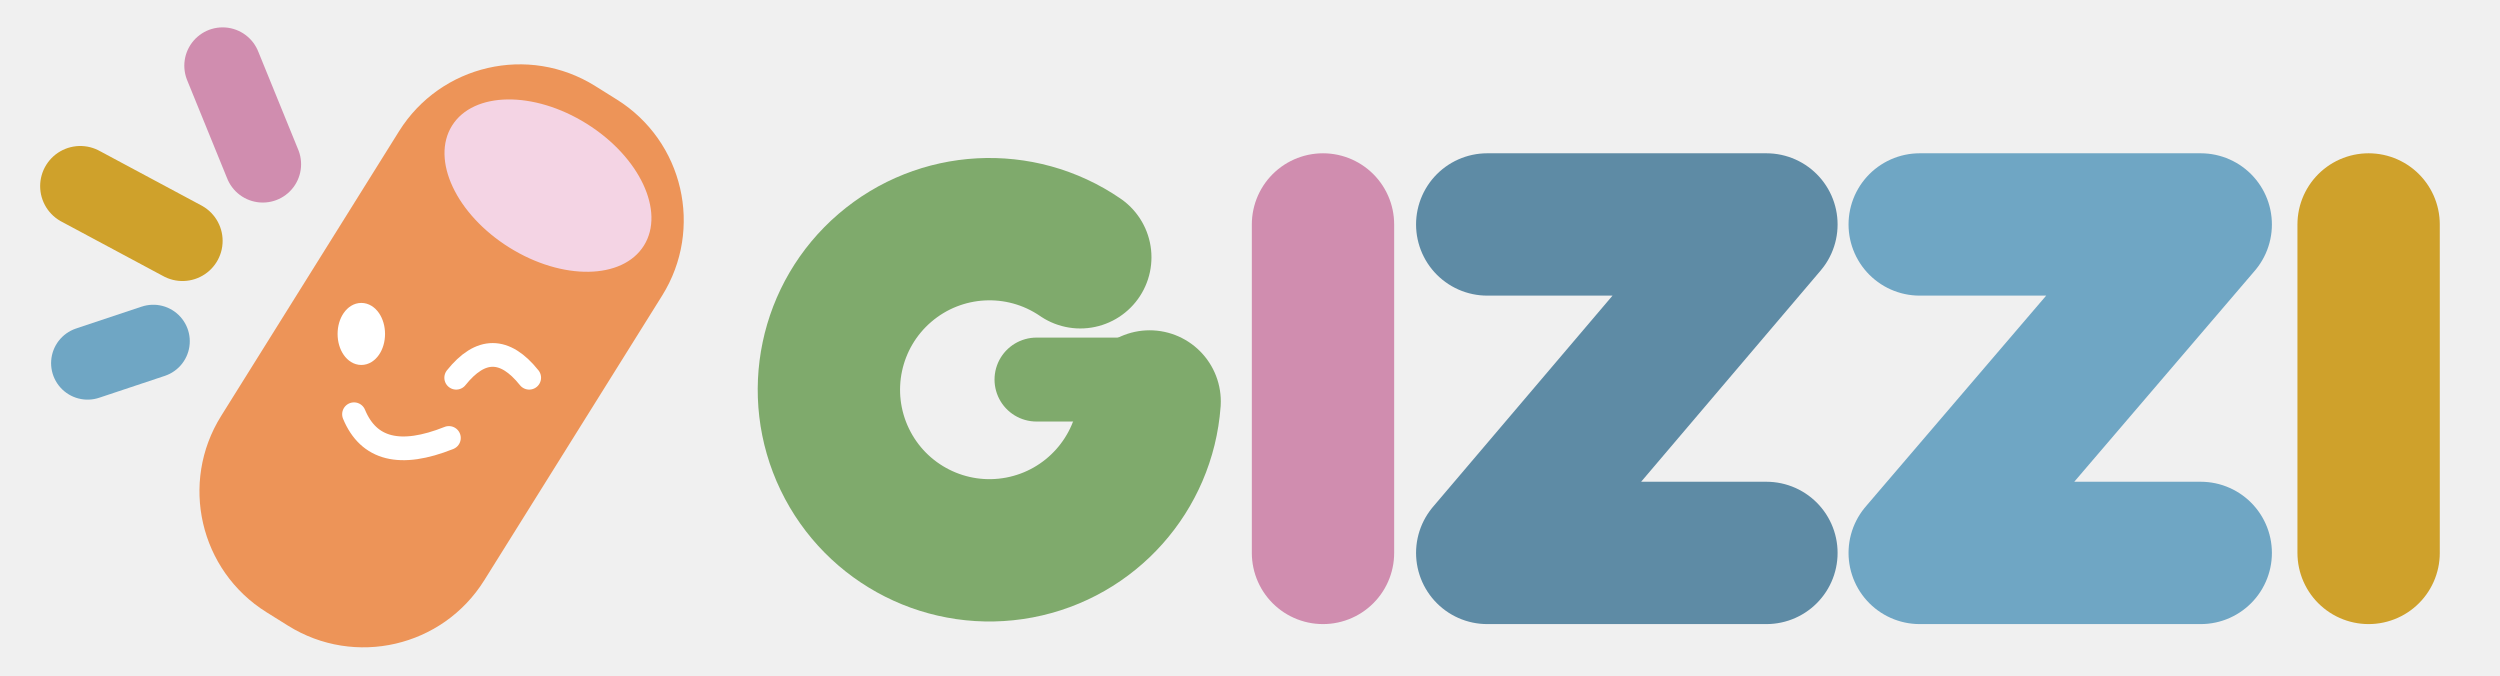
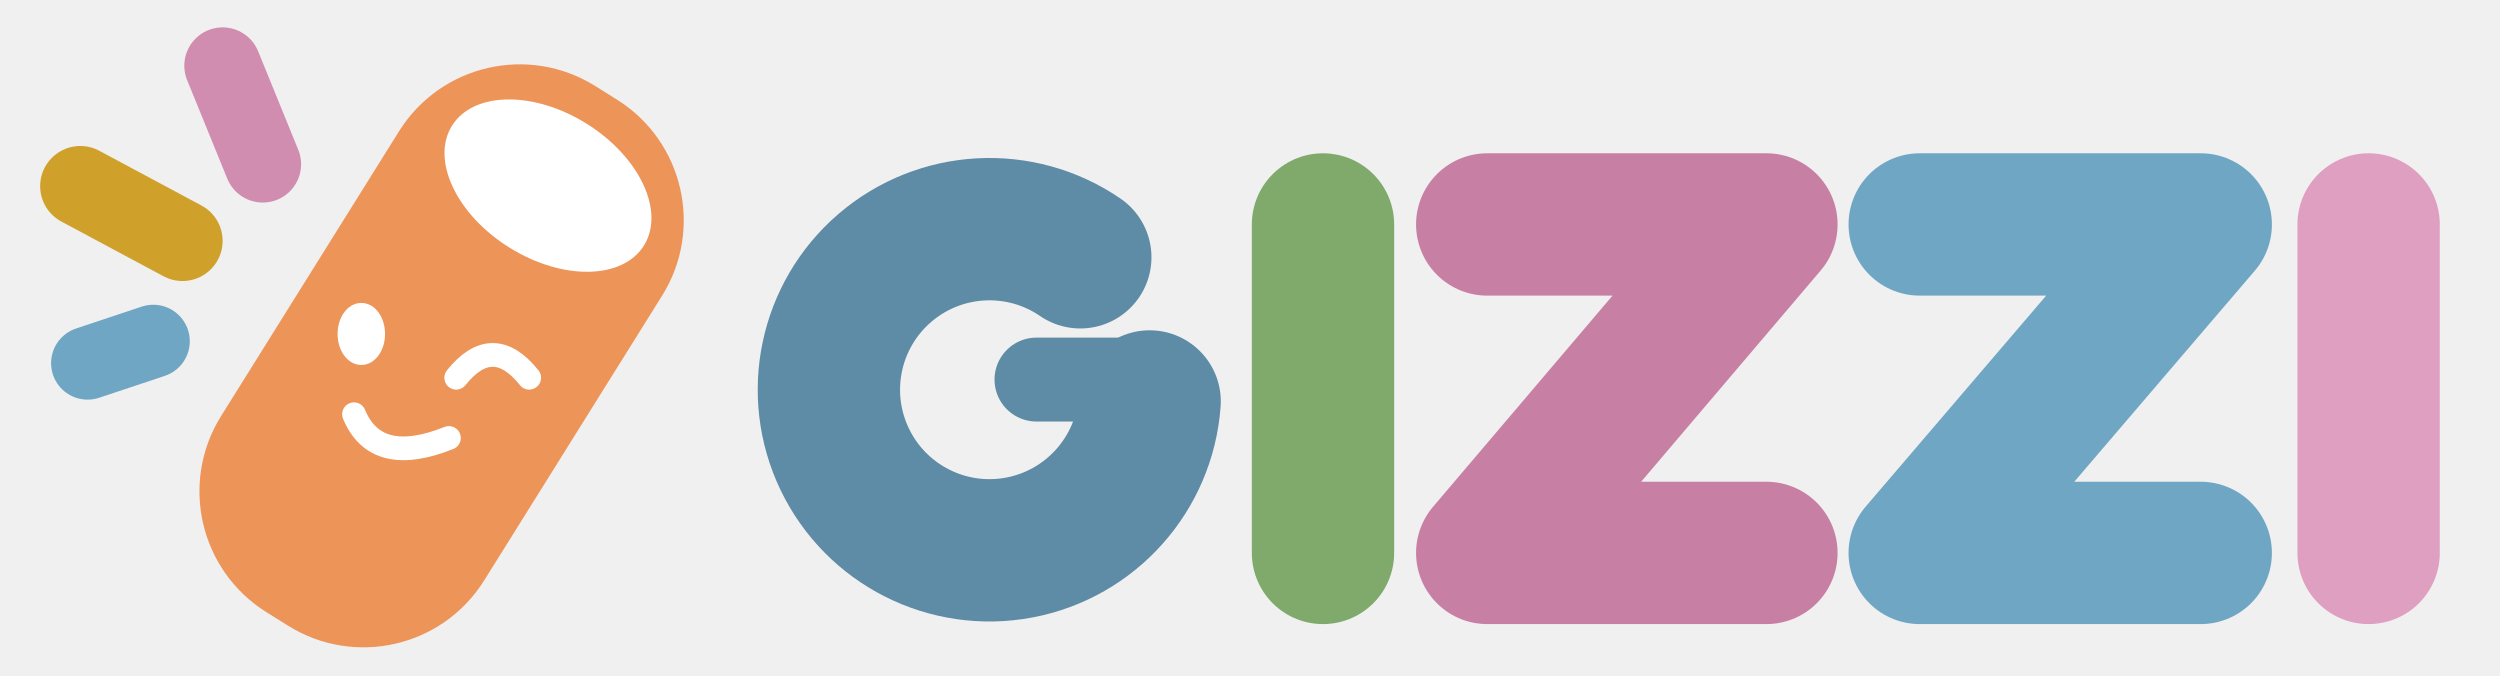
<svg xmlns="http://www.w3.org/2000/svg" viewBox="120 80 1370 370" role="img" aria-label="gizzi">
  <g fill="none" stroke-linecap="round" stroke-linejoin="round">
    <path d="M242 116 L264 170" stroke="#D08DAF" stroke-width="42" />
    <path d="M164 182 L220 212" stroke="#CFA12B" stroke-width="44" />
    <path d="M168 279 L204 267" stroke="#6FA6C4" stroke-width="40" />
  </g>
  <g transform="rotate(32 362 275)">
    <rect x="277" y="105" width="170" height="340" rx="78" fill="#ED9458" />
-     <ellipse cx="362" cy="165" rx="62" ry="40" fill="#F4D4E4" />
+     <ellipse cx="362" cy="165" rx="62" ry="40" fill="#FFFFFF" />
  </g>
  <g fill="none" stroke="#FFFFFF" stroke-linecap="round" stroke-width="13">
    <ellipse cx="318" cy="263" rx="9" ry="13" fill="#FFFFFF" stroke-width="8" />
    <path d="M370 287 Q390 262 410 287" />
    <path d="M314 307 Q326 336 366 320" />
  </g>
  <g fill="none" stroke-linecap="round" stroke-linejoin="round" stroke-width="78">
-     <path d="M712 221 A88 88 0 1 0 750 300" stroke="#7FAA6C" />
-     <path d="M688 288 L750 288" stroke="#7FAA6C" stroke-width="46" />
-     <path d="M845 203 L845 383" stroke="#D08DAF" />
-     <path d="M935 203 L1088 203 L935 383 L1088 383" stroke="#5E8BA5" />
+     <path d="M712 221 A88 88 0 1 0 750 300" stroke="#5E8BA5" />
+     <path d="M688 288 L750 288" stroke="#5E8BA5" stroke-width="46" />
+     <path d="M845 203 L845 383" stroke="#7FAA6C" />
+     <path d="M935 203 L1088 203 L935 383 L1088 383" stroke="#C77FA4" />
    <path d="M1172 203 L1326 203 L1172 383 L1326 383" stroke="#6FA6C4" />
-     <path d="M1418 203 L1418 383" stroke="#CFA12B" />
+     <path d="M1418 203 L1418 383" stroke="#DE9FC0" />
  </g>
</svg>
